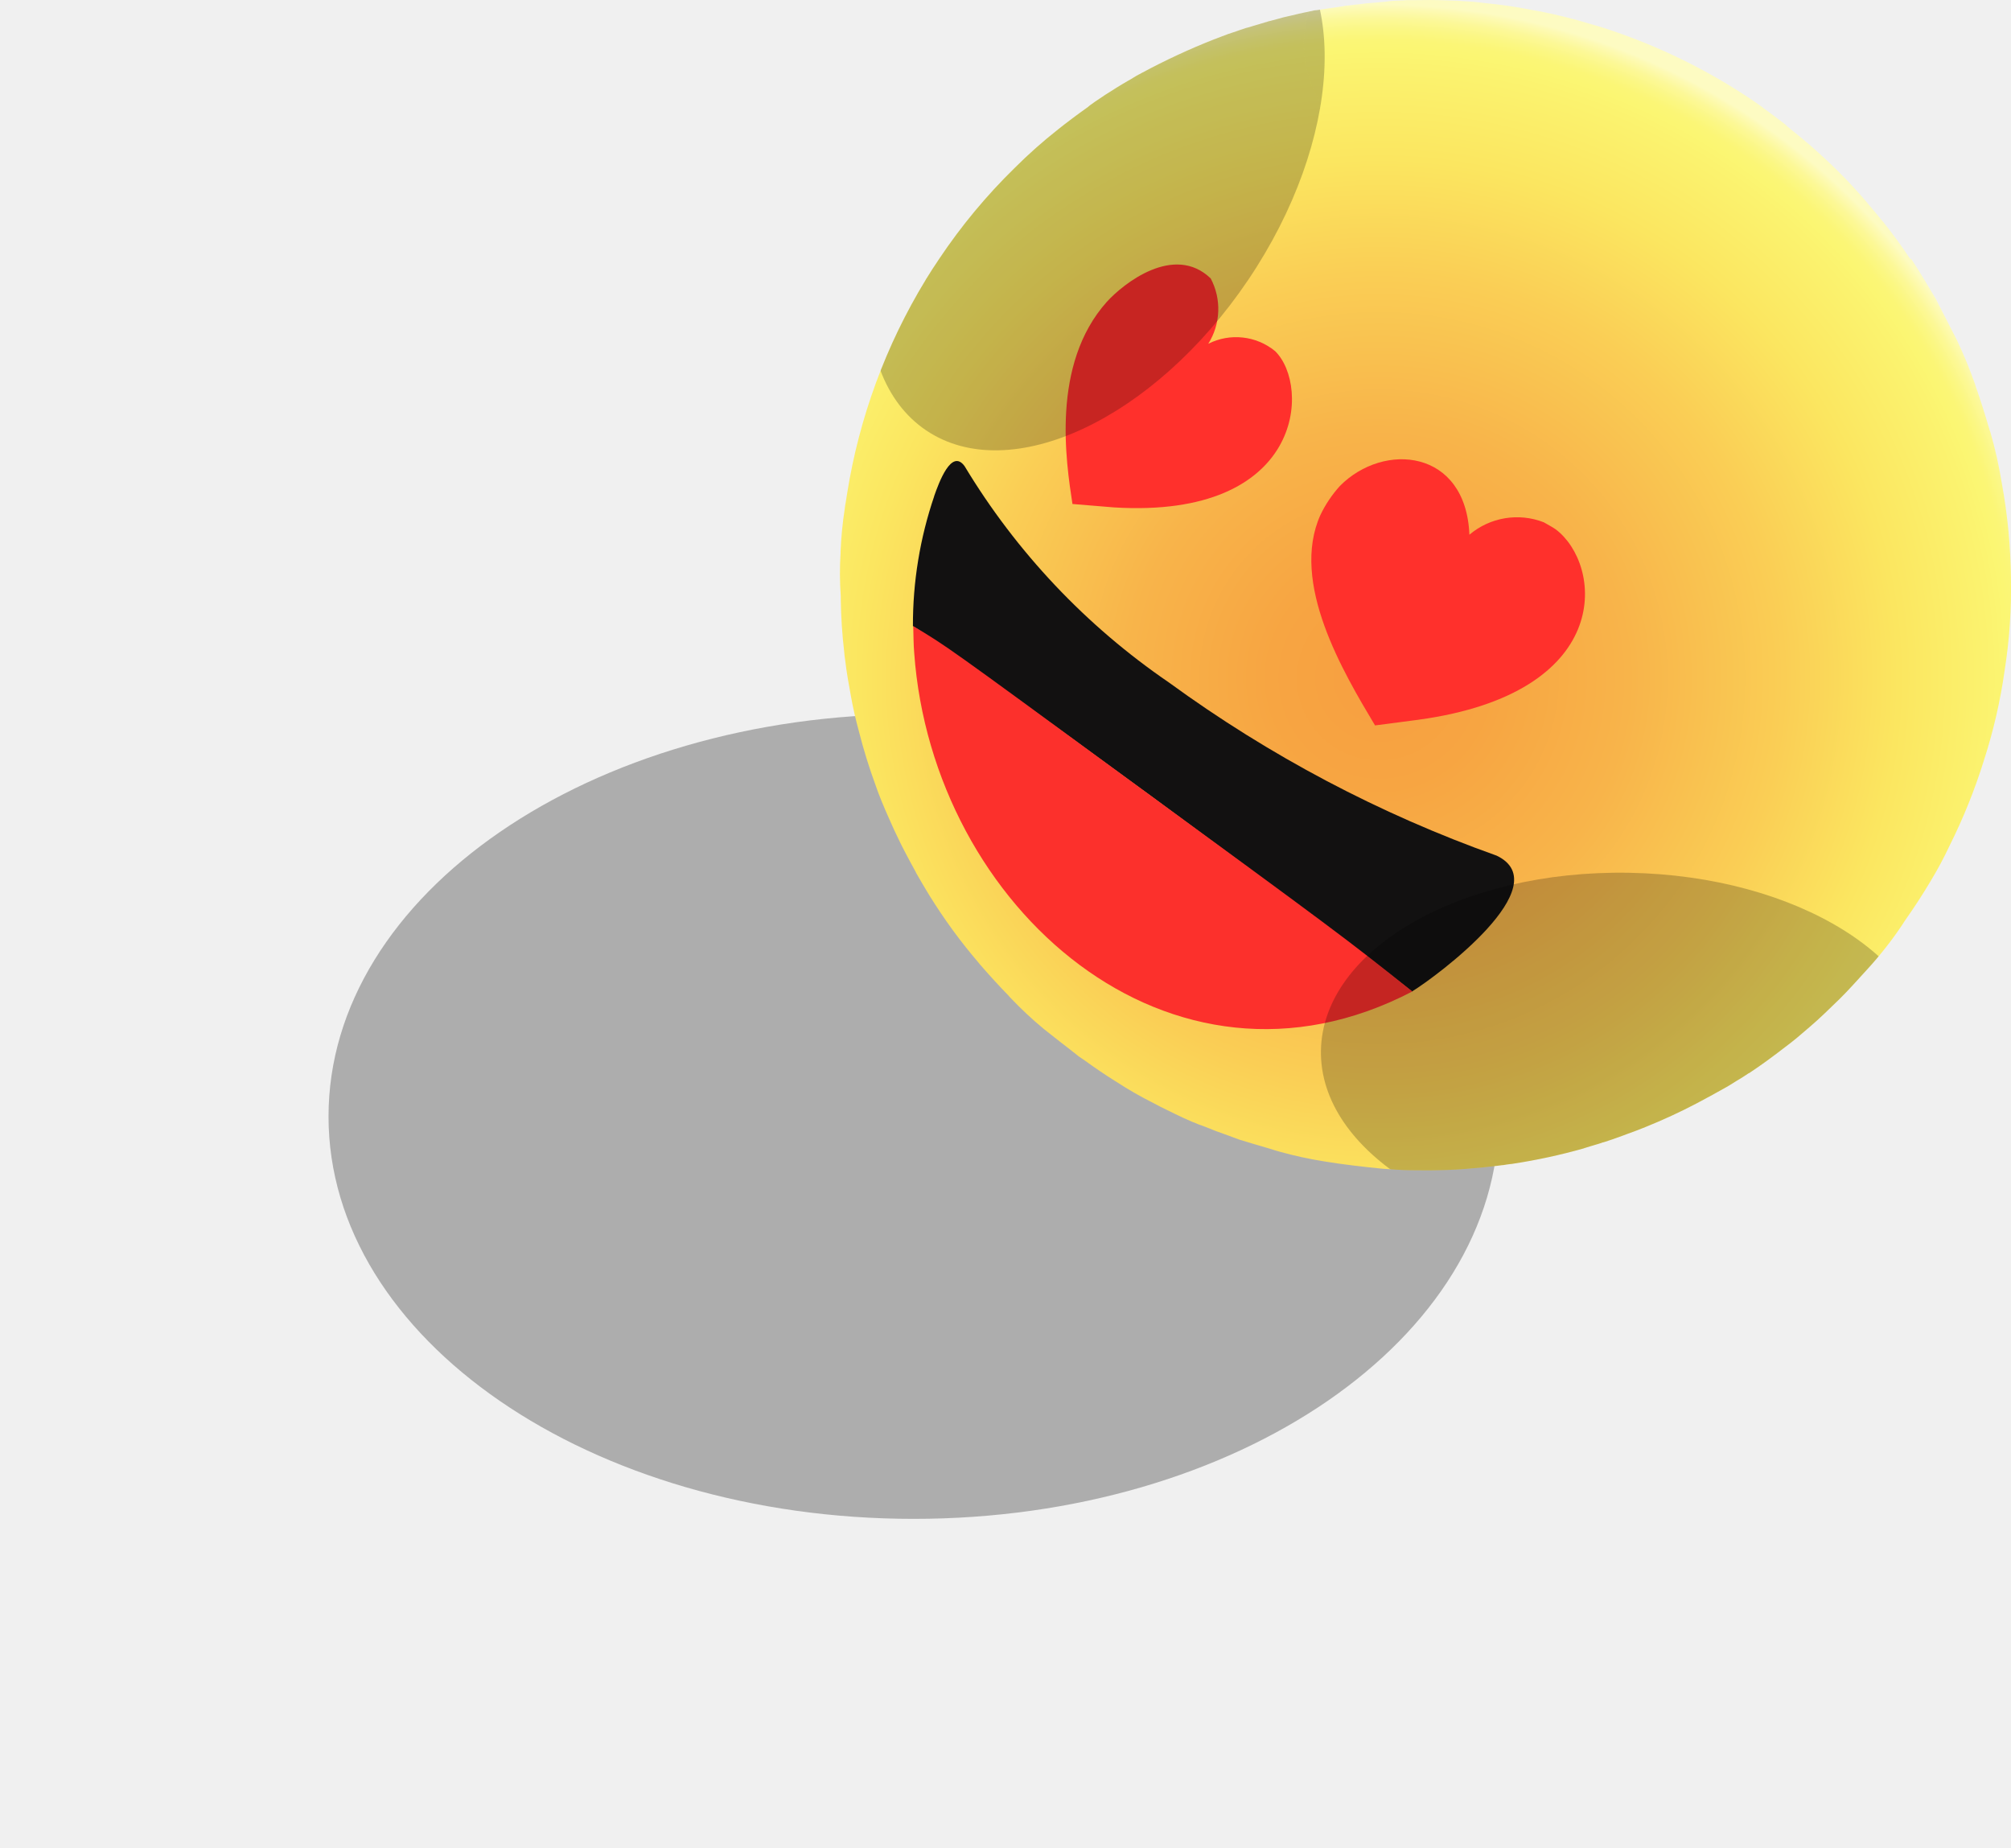
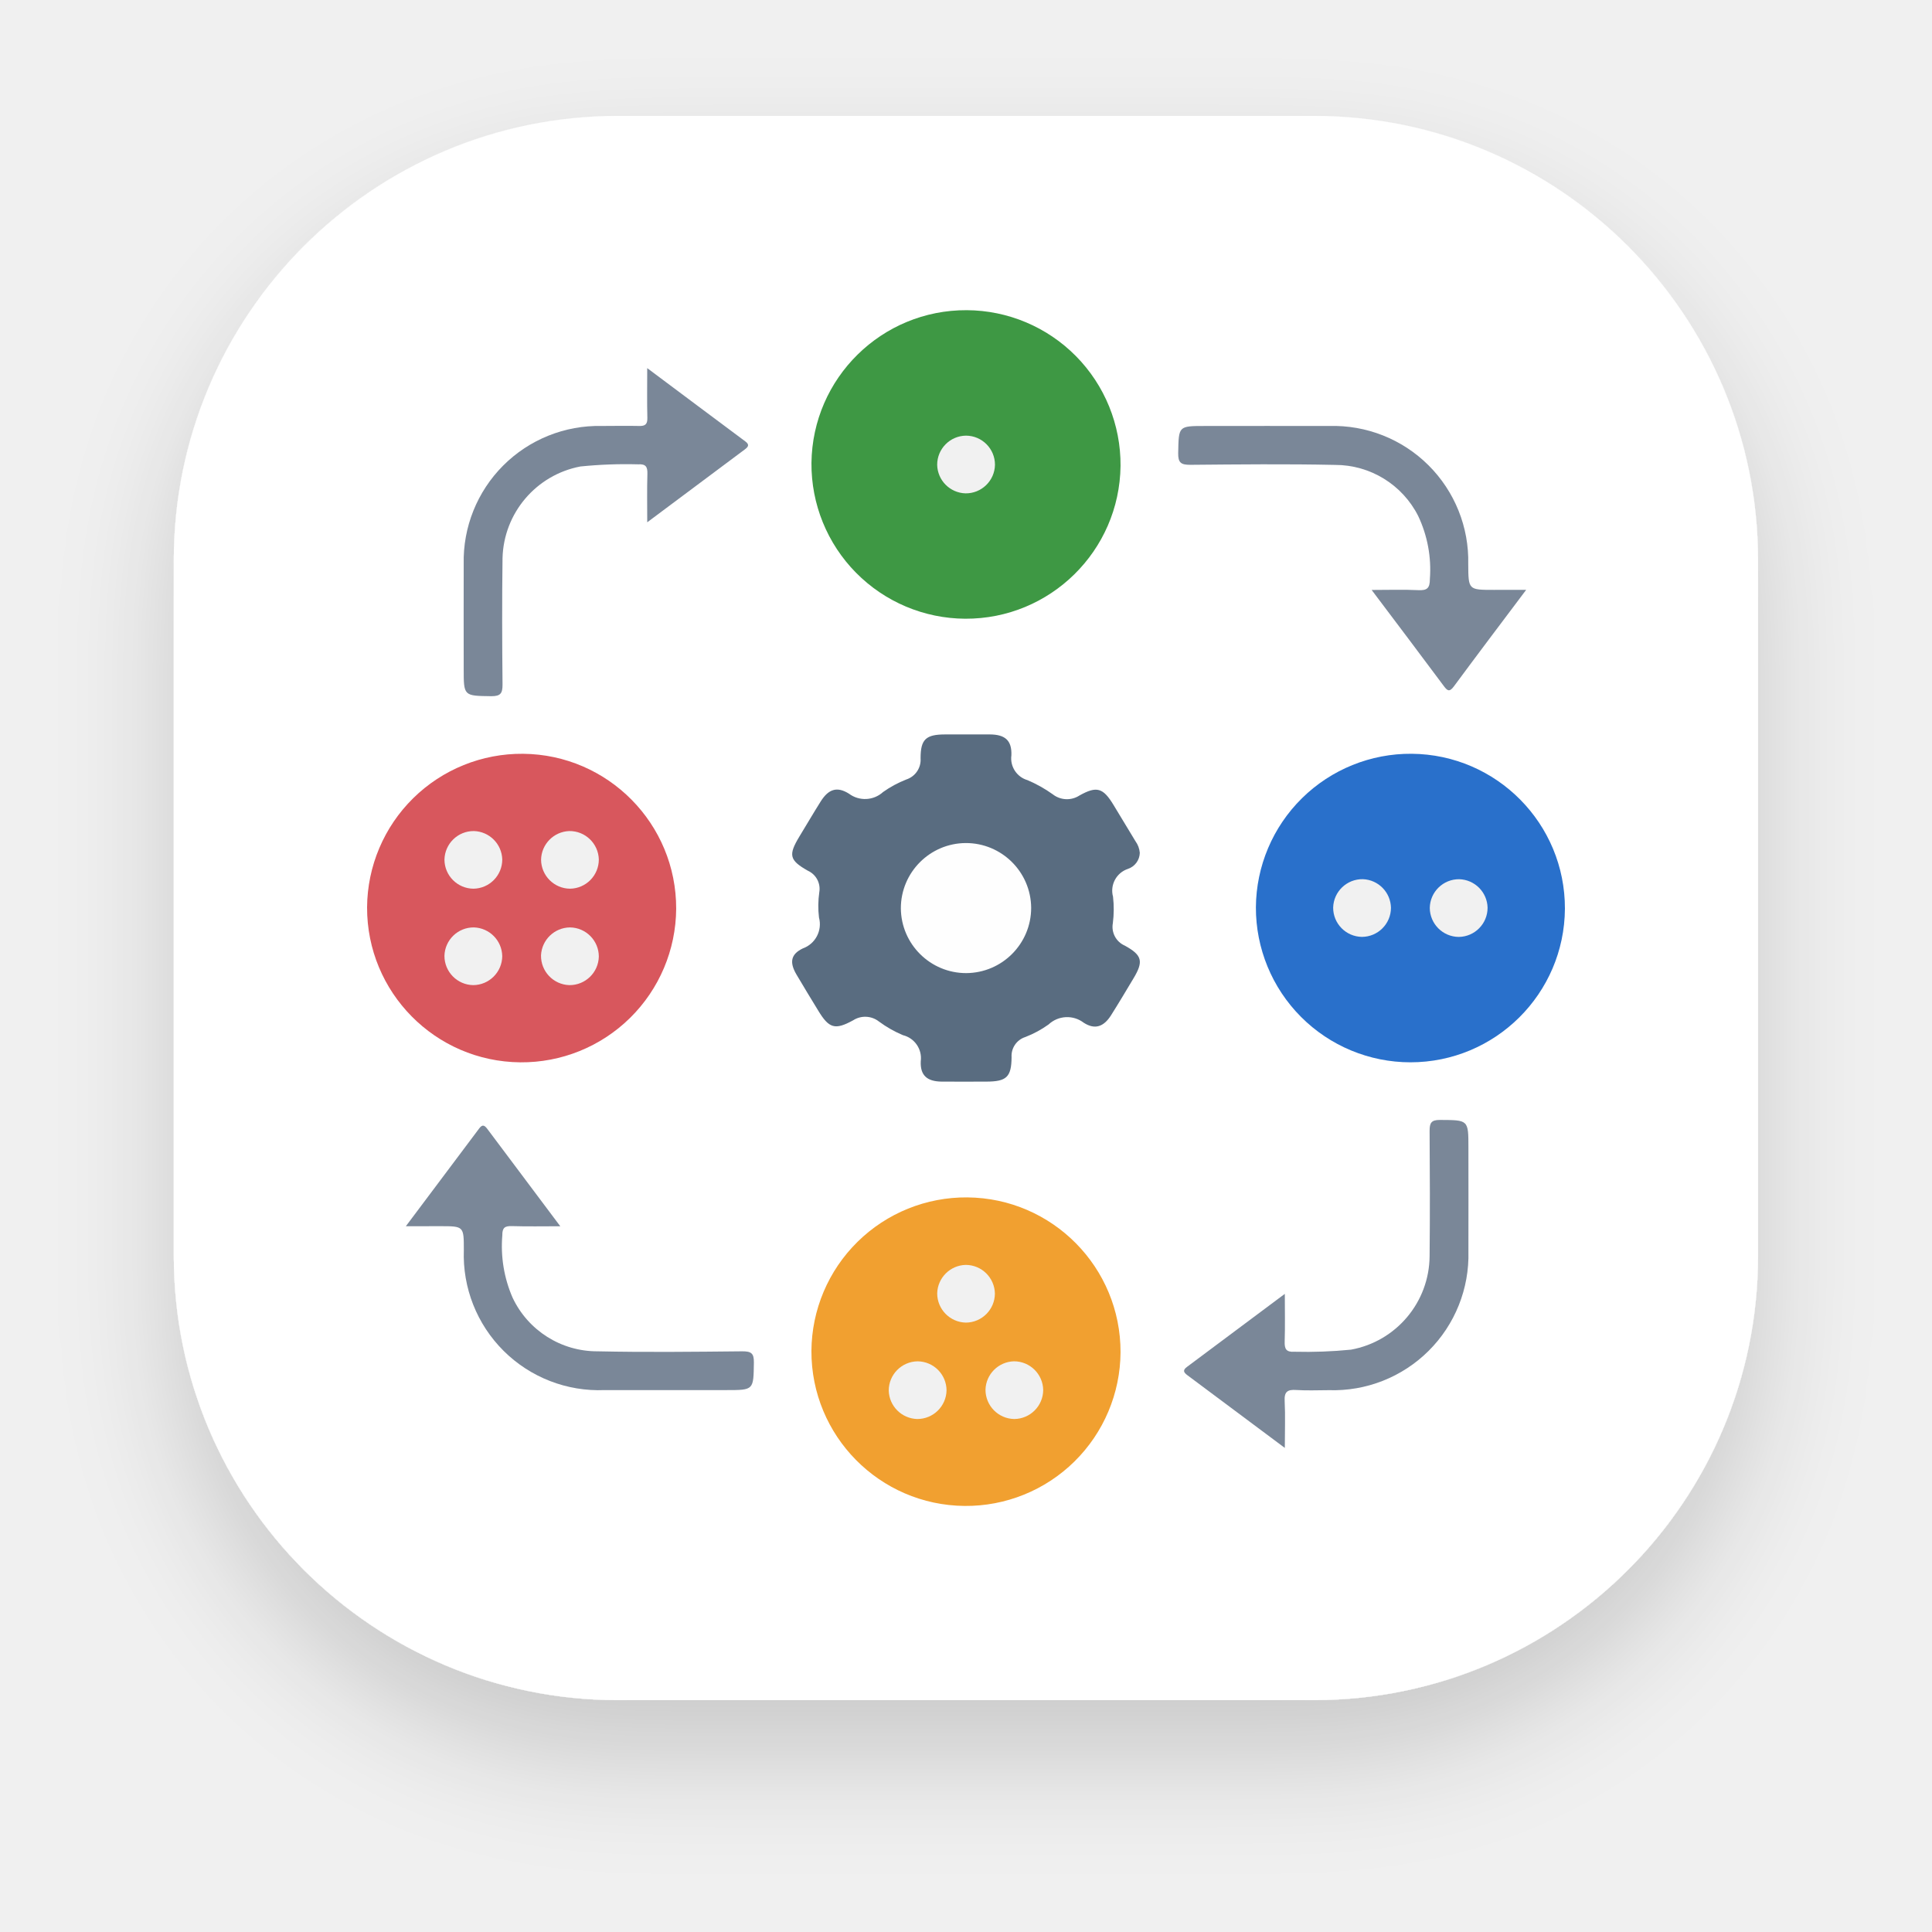
- <svg xmlns="http://www.w3.org/2000/svg" xmlns:xlink="http://www.w3.org/1999/xlink" width="82.478" height="75.758" viewBox="0 0 82.478 75.758">
+ <svg xmlns="http://www.w3.org/2000/svg" width="100" height="100" viewBox="0 0 100 100">
  <defs>
-     <radialGradient id="radial-gradient" cx="0.471" cy="0.58" r="0.575" gradientTransform="matrix(-0.999, -0.004, -0.004, 1, 0.933, 0.001)" gradientUnits="objectBoundingBox">
-       <stop offset="0" stop-color="#f79f40" />
-       <stop offset="0.163" stop-color="#f7a542" />
-       <stop offset="0.371" stop-color="#f8b44a" />
-       <stop offset="0.601" stop-color="#face55" />
-       <stop offset="0.771" stop-color="#fbe660" />
-       <stop offset="0.91" stop-color="#fbf36f" />
-       <stop offset="0.932" stop-color="#fbf672" />
-       <stop offset="0.947" stop-color="#fbf676" />
-       <stop offset="0.962" stop-color="#fbf783" />
-       <stop offset="0.978" stop-color="#fcf897" />
-       <stop offset="0.994" stop-color="#fdfab4" />
-       <stop offset="1" stop-color="#fdfbc2" />
-     </radialGradient>
-     <clipPath id="clip-path">
-       <path id="Trazado_116496" data-name="Trazado 116496" d="M52.65,29.84v-.06c0-.11-.03-.77-.15-1.75-.01-.09-.02-.17-.03-.26-.02-.12-.04-.25-.06-.38a23.894,23.894,0,0,0-3.15-8.77c0-.01-.01-.01-.01-.02-.17-.29-.35-.57-.54-.85h0a23.353,23.353,0,0,0-3.06-3.74,20.449,20.449,0,0,0-1.77-1.6c-.39-.32-.78-.62-1.19-.91a.265.265,0,0,1-.06-.05l-.05-.04-.21-.15c-.26-.18-.55-.37-.86-.57h0c-.01-.01-.02-.01-.03-.02-.15-.09-.3-.19-.47-.28-.07-.04-.15-.09-.22-.13s-.12-.07-.19-.11a1.092,1.092,0,0,0-.15-.08,25.413,25.413,0,0,0-2.93-1.4c-.26-.11-.47-.18-.58-.23l-.18-.07-.18-.07c-.01,0-.02-.01-.03-.01l-.04-.01-.3-.1-.04-.01c-.01,0-.03-.01-.04-.01l-.2-.07a2.759,2.759,0,0,0-.27-.08l-.23-.07c-.04-.01-.09-.03-.13-.04-.01,0-.03-.01-.04-.01s-.03-.01-.05-.01a.636.636,0,0,1-.07-.02l-.26-.07-.22-.06c-.07-.02-.14-.03-.21-.05h-.01l-.13-.03-.25-.06-.18-.04a2.049,2.049,0,0,0-.24-.05c-.01,0-.03-.01-.04-.01-.06-.01-.12-.03-.18-.04l-.11-.02-.13-.03h-.02l-.04-.01c-.02,0-.05-.01-.07-.01a1.766,1.766,0,0,1-.2-.04.6.6,0,0,0-.12-.02h0a2.068,2.068,0,0,1-.22-.04l-.19-.03c-.03-.01-.07-.01-.11-.02a.985.985,0,0,0-.17-.02,1,1,0,0,0-.16-.02l-.27-.03-.25-.03c-.03,0-.05-.01-.08-.01h-.02a1.641,1.641,0,0,0-.23-.02l-.34-.03c-.08-.01-.16-.01-.23-.02-.09-.01-.17-.01-.26-.02s-.18-.01-.27-.02A.97.97,0,0,1,29.76,7h-.37c-.48-.01-.96-.01-1.45,0-.11,0-.21,0-.31.01s-.22.01-.32.02c-.07,0-.13.01-.19.01-.16.01-.31.02-.46.04-.05,0-.11.01-.16.01-.22.02-.43.04-.64.07-.1.01-.2.02-.3.04h-.01c-.02,0-.04.01-.06.01q-.24.03-.45.06c-.11.02-.23.04-.34.05-.26.04-.47.08-.61.11-.7.14-1.38.3-2.06.5-.41.11-.77.22-1.21.38a24.021,24.021,0,0,0-5.31,2.61h0c-.17.11-.33.22-.49.33a.265.265,0,0,0-.06.05c-.28.2-.56.4-.84.61a.423.423,0,0,1-.07.05l-.02.02-.02.02c-.01.01-.02.02-.03.02s-.02.01-.03.02c-.08.06-.15.12-.23.18-.15.12-.3.24-.44.36-.08.07-.16.13-.24.2-.16.14-.32.27-.46.4l-.02.02-.02.02c-.03.03-.07.06-.1.09-.75.69-1.21,1.19-1.24,1.22-.23.25-.46.51-.69.77-.16.19-.33.38-.5.59-.01.01-.02.03-.04.04l-.03.03c-.34.42-.69.89-1.08,1.46l-.01.01-.01.01c-.01.01-.01.02-.02.02-.18.26-.36.55-.54.86-.16.26-.32.52-.46.75l-.46.88c-.15.29-.29.56-.42.82a16.758,16.758,0,0,0-.76,1.82h0v.01c-.22.6-.42,1.23-.6,1.84l-.01.02a.037.037,0,0,1-.01.03,17.968,17.968,0,0,0-.5,2.13,23.506,23.506,0,0,0-.17,7.66,22.794,22.794,0,0,0,.82,3.68,23.944,23.944,0,0,0,1.38,3.51,15.311,15.311,0,0,0,.75,1.42c.32.56.68,1.11,1.06,1.66.04.07.09.13.13.2a16,16,0,0,0,1.39,1.8c.34.37.78.88,1.14,1.24s.83.82,1.22,1.15h0c.42.37.6.53.99.83q.72.585,1.47,1.08h.01c.16.11.32.22.49.32.19.12.38.24.55.34.09.05.22.13.36.21a.573.573,0,0,1,.07.04c.15.09.33.18.52.29.04.02.09.05.13.07a22.789,22.789,0,0,0,2.12,1c.18.07.42.17.7.28l.24.09.42.15.3.1.11.03c.01,0,.01,0,.02.01l.16.05a2.759,2.759,0,0,0,.27.08l.26.08c.01,0,.02,0,.02.01a22.1,22.1,0,0,0,2.96.66l.09.01c.08.01.17.03.27.04h.03l.23.03.53.06c.24.03.56.05.79.07s.49.03.74.04h.02c.13.01.25.01.37.01.33.01.77,0,1.1.01s.79-.03,1.13-.05c.72-.06,1.68-.17,2.39-.28a18.747,18.747,0,0,0,1.84-.38c.14-.04.28-.08.43-.12.43-.12.87-.25,1.24-.36l.43-.16c.35-.12.69-.25,1.03-.38l.17-.06c.4-.15.89-.38,1.32-.59.19-.09.37-.18.55-.28a15.71,15.71,0,0,0,1.56-.88c.02-.01.03-.02.05-.03.41-.26.82-.52,1.22-.81.09-.06.18-.12.26-.17l.44-.34c.12-.09.23-.18.35-.27l.66-.52a14.289,14.289,0,0,0,1.37-1.26l.03-.03.07-.07c.35-.35.74-.77,1.2-1.29a.138.138,0,0,0,.03-.04h0a20.958,20.958,0,0,0,2.02-2.71c.01-.01.01-.02.02-.03.19-.3.38-.61.57-.95v-.01h0c.08-.14.16-.29.24-.44.11-.2.22-.41.31-.59l.09-.18c.16-.32.31-.65.47-.99.21-.47.41-.94.56-1.36h0c.26-.7.5-1.44.71-2.23.13-.48.25-.96.33-1.41.1-.48.18-.98.25-1.5.02-.12.03-.23.05-.34.08-.69.14-1.41.16-2.14v-.13C52.68,31.04,52.68,30.45,52.65,29.84Z" transform="translate(-4.654 -6.992)" />
-     </clipPath>
-     <linearGradient id="linear-gradient" x1="-0.166" y1="-323.933" x2="-1.166" y2="-323.933" gradientUnits="objectBoundingBox">
-       <stop offset="0" stop-color="#19b79c" />
-       <stop offset="0.405" stop-color="#1dbb9e" />
-       <stop offset="0.825" stop-color="#2ac8a3" />
-       <stop offset="0.997" stop-color="#31cfa6" />
-     </linearGradient>
-     <linearGradient id="linear-gradient-2" x1="-2.106" y1="-363.238" x2="-3.08" y2="-363.238" xlink:href="#linear-gradient" />
-     <clipPath id="clip-path-2">
-       <path id="Trazado_116504" data-name="Trazado 116504" d="M4.652,29.65v-.06a15.757,15.757,0,0,1,.17-1.74,2.335,2.335,0,0,1,.04-.26c.02-.12.04-.25.06-.38a24.088,24.088,0,0,1,3.22-8.75c0-.01.01-.01.01-.02.18-.29.36-.57.55-.85h0a23.39,23.39,0,0,1,3.09-3.72,20.134,20.134,0,0,1,1.78-1.58q.585-.465,1.2-.9a.265.265,0,0,0,.06-.05l.05-.04.21-.15c.26-.18.55-.37.86-.56h0c.01-.01.02-.01.03-.02.15-.09.31-.19.47-.28a2.53,2.53,0,0,0,.22-.13c.06-.04.12-.07.19-.11.05-.03.1-.05.15-.08a27.308,27.308,0,0,1,2.95-1.37c.26-.1.47-.18.58-.22l.18-.06.18-.06c.01,0,.02-.01.03-.01l.05-.02.3-.1.04-.01c.01,0,.03-.01.04-.01l.2-.06c.08-.02.19-.06.27-.08l.23-.07a.647.647,0,0,0,.13-.04c.01,0,.03-.01.04-.01s.03-.01.05-.01a.637.637,0,0,0,.07-.02l.26-.07.22-.06c.07-.02.14-.03.21-.05h.01l.13-.03c.08-.02.18-.04.25-.06l.18-.04c.08-.02.16-.03.24-.05.01,0,.03-.01.04-.01a1.163,1.163,0,0,0,.18-.04l.11-.01.13-.02h.02l.04-.01c.02,0,.05-.01.07-.01l.2-.03c.04-.01.09-.01.13-.02h0l.22-.03.19-.03a.516.516,0,0,0,.11-.02.985.985,0,0,1,.17-.02c.06-.01.11-.01.16-.02l.27-.03.25-.03c.03,0,.05-.01.08-.01h.02c.07-.01.15-.01.23-.02l.34-.03c.08-.01.16-.01.23-.02a1.569,1.569,0,0,1,.24-.03,2.437,2.437,0,0,1,.27-.01.86.86,0,0,1,.16-.01l.15-.01h.24c.49-.01.97-.01,1.45.01.11,0,.21.01.31.01s.22.01.32.02c.07,0,.13.01.19.01.16.01.31.02.46.04.05.01.11.01.16.02.22.02.43.05.64.07.1.01.2.03.3.04h.01c.02,0,.04.01.06.01.16.02.31.05.45.07l.34.06c.26.05.47.09.6.11.69.14,1.38.31,2.06.52.41.11.76.23,1.21.39a24.178,24.178,0,0,1,5.28,2.65h0c.16.11.33.22.49.34a.265.265,0,0,1,.06.05c.28.2.56.41.83.62a.424.424,0,0,0,.07.05l.02.02.02.02.03.03c.01.01.02.01.02.02.08.06.15.12.22.18.15.12.3.24.44.36.08.07.16.14.24.2.16.14.31.28.46.41l.02.02.02.02c.03.03.07.06.1.09.75.69,1.2,1.2,1.23,1.23.23.25.46.51.68.78.16.19.32.38.49.59.01.01.02.03.04.04l.02.03c.33.42.69.89,1.07,1.47l.04.01.01.01c.01.01.01.02.02.02.17.26.36.56.54.86.16.26.31.53.45.75l.45.88c.15.29.29.56.42.82a18.431,18.431,0,0,1,.75,1.83h0v.01c.21.6.41,1.23.59,1.85l.01.02a.037.037,0,0,0,.01.03,17.59,17.59,0,0,1,.48,2.14,22.71,22.71,0,0,1,.37,3.87,21.465,21.465,0,0,1-.26,3.8,21.96,21.96,0,0,1-.85,3.68,23.286,23.286,0,0,1-1.41,3.5,15.244,15.244,0,0,1-.76,1.42c-.33.56-.69,1.11-1.07,1.65-.04.07-.09.13-.13.2a15.2,15.2,0,0,1-1.41,1.79c-.34.37-.79.88-1.15,1.23s-.84.82-1.22,1.14h0c-.43.37-.6.52-1,.82-.49.38-.98.74-1.48,1.07H41.9c-.16.11-.32.21-.49.31-.19.12-.38.24-.55.33-.09.05-.22.12-.36.2a.574.574,0,0,0-.07.04c-.15.08-.33.18-.52.28-.04.02-.09.05-.13.07a23.108,23.108,0,0,1-2.12.98c-.18.07-.42.17-.71.27l-.24.09-.42.15-.3.1-.11.03c-.01,0-.01,0-.02.01l-.16.05c-.08.02-.19.06-.27.08l-.26.08c-.01,0-.02,0-.02.01a23.962,23.962,0,0,1-2.96.64l-.09.01c-.08.01-.17.02-.27.04H31.8l-.23.03-.53.06c-.24.02-.56.05-.79.07s-.49.03-.74.04h-.02c-.13,0-.25.01-.37.01-.33.01-.77,0-1.1,0s-.79-.04-1.13-.06c-.72-.07-1.68-.18-2.39-.3a16.281,16.281,0,0,1-1.84-.4c-.14-.04-.28-.08-.43-.13-.43-.12-.87-.26-1.24-.37l-.43-.16c-.35-.12-.69-.25-1.03-.39l-.17-.06c-.4-.15-.88-.38-1.32-.6-.19-.09-.37-.18-.55-.28a15.612,15.612,0,0,1-1.55-.89.219.219,0,0,0-.05-.03c-.41-.26-.81-.53-1.21-.82-.09-.06-.17-.12-.25-.17L14,49.97c-.12-.09-.23-.18-.35-.27l-.66-.52a15.233,15.233,0,0,1-1.36-1.27l-.03-.03-.06-.07c-.34-.35-.74-.78-1.19-1.3a.138.138,0,0,1-.03-.04h0a21.889,21.889,0,0,1-2-2.73c-.01-.01-.01-.02-.02-.03-.18-.3-.37-.61-.56-.95v-.01h0c-.08-.14-.16-.29-.24-.44-.11-.21-.22-.41-.31-.59l-.09-.18c-.16-.32-.31-.65-.46-.99-.21-.47-.41-.95-.55-1.36h0a22.441,22.441,0,0,1-.69-2.23c-.13-.48-.24-.96-.32-1.41-.09-.49-.18-.98-.24-1.5-.02-.12-.03-.23-.04-.34a21.166,21.166,0,0,1-.14-2.14v-.13A13.347,13.347,0,0,1,4.652,29.65Z" transform="translate(-4.627 -6.983)" fill="url(#radial-gradient)" />
-     </clipPath>
+     <filter id="Rectángulo_41489" x="0" y="0" width="100" height="100" filterUnits="userSpaceOnUse">
+       <feOffset dy="3" input="SourceAlpha" />
+       <feGaussianBlur stdDeviation="3" result="blur" />
+       <feFlood flood-opacity="0.161" />
+       <feComposite operator="in" in2="blur" />
+       <feComposite in="SourceGraphic" />
+     </filter>
  </defs>
-   <g id="Grupo_157926" data-name="Grupo 157926" transform="translate(13.474)">
-     <ellipse id="Elipse_4737" data-name="Elipse 4737" cx="24" cy="16.5" rx="24" ry="16.5" transform="translate(0 29.284)" fill="#0b0b0b" opacity="0.292" style="mix-blend-mode: multiply;isolation: isolate" />
-     <path id="Trazado_116493" data-name="Trazado 116493" d="M4.652,29.65v-.06a15.757,15.757,0,0,1,.17-1.74,2.335,2.335,0,0,1,.04-.26c.02-.12.04-.25.06-.38a24.088,24.088,0,0,1,3.22-8.75c0-.01.01-.01.01-.02.18-.29.36-.57.55-.85h0a23.39,23.39,0,0,1,3.09-3.72,20.134,20.134,0,0,1,1.78-1.58q.585-.465,1.2-.9a.265.265,0,0,0,.06-.05l.05-.04.21-.15c.26-.18.55-.37.86-.56h0c.01-.01.02-.01.03-.02.15-.09.31-.19.47-.28a2.53,2.53,0,0,0,.22-.13c.06-.04.12-.07.19-.11.05-.03.1-.05.15-.08a27.308,27.308,0,0,1,2.95-1.37c.26-.1.47-.18.58-.22l.18-.06.18-.06c.01,0,.02-.01.03-.01l.05-.02.3-.1.04-.01c.01,0,.03-.01.04-.01l.2-.06c.08-.02.19-.06.27-.08l.23-.07a.647.647,0,0,0,.13-.04c.01,0,.03-.01.04-.01s.03-.01.05-.01a.637.637,0,0,0,.07-.02l.26-.07.22-.06c.07-.02.14-.03.21-.05h.01l.13-.03c.08-.02.18-.04.25-.06l.18-.04c.08-.02.16-.03.24-.05.01,0,.03-.01.04-.01a1.163,1.163,0,0,0,.18-.04l.11-.01.13-.02h.02l.04-.01c.02,0,.05-.01.07-.01l.2-.03c.04-.01.09-.01.13-.02h0l.22-.03.19-.03a.516.516,0,0,0,.11-.02.985.985,0,0,1,.17-.02c.06-.01.11-.01.16-.02l.27-.03.25-.03c.03,0,.05-.01.08-.01h.02c.07-.01.15-.01.23-.02l.34-.03c.08-.01.16-.01.23-.02a1.569,1.569,0,0,1,.24-.03,2.437,2.437,0,0,1,.27-.01.86.86,0,0,1,.16-.01l.15-.01h.24c.49-.01.97-.01,1.45.01.11,0,.21.01.31.01s.22.01.32.02c.07,0,.13.01.19.01.16.01.31.02.46.04.05.01.11.01.16.02.22.02.43.05.64.07.1.01.2.03.3.04h.01c.02,0,.04.01.06.01.16.02.31.05.45.07l.34.06c.26.05.47.09.6.11.69.14,1.38.31,2.06.52.41.11.76.23,1.21.39a24.178,24.178,0,0,1,5.28,2.65h0c.16.11.33.22.49.34a.265.265,0,0,1,.06.05c.28.2.56.41.83.62a.424.424,0,0,0,.07.05l.02.02.02.02.03.03c.01.01.02.01.02.02.08.06.15.12.22.18.15.12.3.24.44.36.08.07.16.14.24.2.16.14.31.28.46.41l.02.02.02.02c.03.03.07.06.1.09.75.69,1.2,1.2,1.23,1.23.23.25.46.51.68.78.16.19.32.38.49.59.01.01.02.03.04.04l.02.03c.33.42.69.89,1.07,1.47l.04.01.01.01c.01.01.01.02.02.02.17.26.36.56.54.86.16.26.31.53.45.75l.45.88c.15.29.29.56.42.82a18.431,18.431,0,0,1,.75,1.83h0v.01c.21.6.41,1.23.59,1.85l.01.02a.037.037,0,0,0,.01.03,17.59,17.59,0,0,1,.48,2.14,22.71,22.71,0,0,1,.37,3.87,21.465,21.465,0,0,1-.26,3.8,21.96,21.96,0,0,1-.85,3.68,23.286,23.286,0,0,1-1.41,3.5,15.244,15.244,0,0,1-.76,1.42c-.33.56-.69,1.11-1.07,1.65-.04.07-.09.13-.13.2a15.2,15.2,0,0,1-1.41,1.79c-.34.37-.79.88-1.15,1.23s-.84.82-1.22,1.14h0c-.43.37-.6.52-1,.82-.49.38-.98.74-1.48,1.07H41.9c-.16.11-.32.21-.49.31-.19.12-.38.24-.55.33-.09.05-.22.12-.36.2a.574.574,0,0,0-.07.04c-.15.08-.33.18-.52.28-.04.02-.09.05-.13.07a23.108,23.108,0,0,1-2.12.98c-.18.07-.42.17-.71.27l-.24.09-.42.15-.3.1-.11.03c-.01,0-.01,0-.02.01l-.16.05c-.08.02-.19.06-.27.08l-.26.08c-.01,0-.02,0-.02.01a23.962,23.962,0,0,1-2.96.64l-.09.01c-.08.01-.17.02-.27.04H31.8l-.23.03-.53.06c-.24.02-.56.05-.79.07s-.49.03-.74.04h-.02c-.13,0-.25.01-.37.01-.33.01-.77,0-1.1,0s-.79-.04-1.13-.06c-.72-.07-1.68-.18-2.39-.3a16.281,16.281,0,0,1-1.84-.4c-.14-.04-.28-.08-.43-.13-.43-.12-.87-.26-1.24-.37l-.43-.16c-.35-.12-.69-.25-1.03-.39l-.17-.06c-.4-.15-.88-.38-1.32-.6-.19-.09-.37-.18-.55-.28a15.612,15.612,0,0,1-1.55-.89.219.219,0,0,0-.05-.03c-.41-.26-.81-.53-1.21-.82-.09-.06-.17-.12-.25-.17L14,49.97c-.12-.09-.23-.18-.35-.27l-.66-.52a15.233,15.233,0,0,1-1.36-1.27l-.03-.03-.06-.07c-.34-.35-.74-.78-1.19-1.3a.138.138,0,0,1-.03-.04h0a21.889,21.889,0,0,1-2-2.73c-.01-.01-.01-.02-.02-.03-.18-.3-.37-.61-.56-.95v-.01h0c-.08-.14-.16-.29-.24-.44-.11-.21-.22-.41-.31-.59l-.09-.18c-.16-.32-.31-.65-.46-.99-.21-.47-.41-.95-.55-1.36h0a22.441,22.441,0,0,1-.69-2.23c-.13-.48-.24-.96-.32-1.41-.09-.49-.18-.98-.24-1.5-.02-.12-.03-.23-.04-.34a21.166,21.166,0,0,1-.14-2.14v-.13A13.347,13.347,0,0,1,4.652,29.65Z" transform="translate(16.349 -6.983)" fill="url(#radial-gradient)" />
-     <g id="Grupo_86225" data-name="Grupo 86225" transform="translate(20.955 0.009)" clip-path="url(#clip-path)">
-       <path id="Trazado_116494" data-name="Trazado 116494" d="M50.67,21.64a4.37,4.37,0,0,1,.18-.46C50.8,21.33,50.74,21.48,50.67,21.64Z" transform="translate(-48.844 -6.992)" fill="url(#linear-gradient)" />
-       <path id="Trazado_116495" data-name="Trazado 116495" d="M4.7,34.92c.03-.14.05-.28.08-.41C4.75,34.65,4.73,34.79,4.7,34.92Z" transform="translate(43.196 -6.992)" fill="url(#linear-gradient-2)" />
+   <g id="Grupo_120674" data-name="Grupo 120674" transform="translate(-905.334 -218.001)">
+     <g transform="matrix(1, 0, 0, 1, 905.33, 218)" filter="url(#Rectángulo_41489)">
+       <rect id="Rectángulo_41489-2" data-name="Rectángulo 41489" width="82" height="82" rx="23" transform="translate(9 6)" fill="#fff" />
    </g>
-     <path id="Trazado_116497" data-name="Trazado 116497" d="M25.873,27.33A16.375,16.375,0,0,0,25,32.66c2.26,1.39,16.97,12.2,20.47,14.98,1.03-.63,6.02-4.35,3.47-5.57a52.925,52.925,0,0,1-13.44-7.1,28.664,28.664,0,0,1-8.38-8.87c-.54-.75-1.06.69-1.25,1.23" transform="translate(-1.032 -6.983)" fill="#121111" />
-     <path id="Trazado_116499" data-name="Trazado 116499" d="M29.22,33.76c.75,10.43,10.52,19.05,20.43,13.88-2.65-2.12-3.33-2.62-11.66-8.71-7.45-5.46-7.45-5.46-8.81-6.27.01.33.01.77.04,1.1" transform="translate(-5.199 -6.983)" fill="#fc302c" />
-     <g id="Grupo_86231" data-name="Grupo 86231" transform="translate(40.307 18.833)">
-       <path id="Trazado_116501" data-name="Trazado 116501" d="M22.473,28.1c-1.25,2.78.93,6.44,2.24,8.63.65-.09,1.52-.19,2.17-.29,7.67-1.22,7.14-6.32,5.24-7.75-.14-.1-.34-.2-.49-.29a3.024,3.024,0,0,0-3.05.51c-.14-3.51-3.51-3.82-5.31-2a4.969,4.969,0,0,0-.8,1.19" transform="translate(-22.099 -25.816)" fill="#ff302c" />
-     </g>
-     <g id="Grupo_86232" data-name="Grupo 86232" transform="translate(30.232 10.846)">
-       <path id="Trazado_116503" data-name="Trazado 116503" d="M35.806,19.36c-2.3,2.57-1.67,6.58-1.41,8.29.51.04,1.19.1,1.7.14,7.78.48,8.08-4.98,6.61-6.41a2.529,2.529,0,0,0-2.74-.3,2.679,2.679,0,0,0,.1-2.68c-1.5-1.44-3.58.21-4.26.96" transform="translate(-34.117 -17.829)" fill="#ff302c" />
-     </g>
-     <g id="Enmascarar_grupo_59" data-name="Enmascarar grupo 59" transform="translate(20.976 0)" clip-path="url(#clip-path-2)">
-       <g id="Grupo_86233" data-name="Grupo 86233" transform="translate(-2.683 -7.272)" opacity="0.561" style="mix-blend-mode: multiply;isolation: isolate">
-         <g id="Grupo_86230" data-name="Grupo 86230" transform="translate(0)">
-           <ellipse id="Elipse_4734" data-name="Elipse 4734" cx="12.5" cy="7.5" rx="12.5" ry="7.5" transform="translate(21.707 1.557)" fill="#fff" opacity="0.743" />
-           <ellipse id="Elipse_4735" data-name="Elipse 4735" cx="12.5" cy="7.5" rx="12.5" ry="7.5" transform="translate(26.415 8.388) rotate(124)" opacity="0.387" />
-           <ellipse id="Elipse_4736" data-name="Elipse 4736" cx="12.5" cy="7.5" rx="12.5" ry="7.5" transform="matrix(-1, -0.017, 0.017, -1, 47.282, 58.274)" opacity="0.387" />
-         </g>
-       </g>
+     <g id="Grupo_118688" data-name="Grupo 118688" transform="translate(1314.245 615.256)">
+       <path id="Trazado_167054" data-name="Trazado 167054" d="M-243.929-381.2a8,8,0,0,1,7.957,8.058,8.005,8.005,0,0,1-8.042,7.912,8,8,0,0,1-7.956-8.061A8,8,0,0,1-243.929-381.2Z" transform="translate(-114.94 0)" fill="#3e9844" />
+       <path id="Trazado_167055" data-name="Trazado 167055" d="M-239.961-243.386a.9.9,0,0,1-.613.83,1.188,1.188,0,0,0-.773,1.441,5.688,5.688,0,0,1-.009,1.368,1.059,1.059,0,0,0,.619,1.164c.9.493.976.815.455,1.685-.384.641-.766,1.284-1.165,1.916-.38.6-.836.763-1.416.39a1.409,1.409,0,0,0-1.822.091,5.383,5.383,0,0,1-1.2.648,1.026,1.026,0,0,0-.713,1.044c-.008,1.032-.264,1.263-1.31,1.264-.77,0-1.54.007-2.311,0-.75-.008-1.112-.318-1.08-1.05a1.226,1.226,0,0,0-.922-1.354,5.972,5.972,0,0,1-1.243-.707,1.152,1.152,0,0,0-1.335-.062c-.942.518-1.251.418-1.811-.509-.376-.622-.76-1.239-1.126-1.867s-.289-1.045.33-1.344a1.332,1.332,0,0,0,.84-1.6,4.989,4.989,0,0,1,.015-1.305,1.031,1.031,0,0,0-.592-1.118c-.963-.545-1.016-.812-.433-1.777.366-.6.724-1.213,1.1-1.811.4-.635.84-.789,1.46-.4a1.387,1.387,0,0,0,1.769-.087,5.644,5.644,0,0,1,1.2-.647,1.074,1.074,0,0,0,.739-1.1c0-.984.275-1.231,1.279-1.232.77,0,1.54-.005,2.31,0,.789.006,1.14.311,1.111,1.081a1.175,1.175,0,0,0,.836,1.286,6.847,6.847,0,0,1,1.3.728,1.19,1.19,0,0,0,1.39.064c.894-.5,1.223-.4,1.766.5.379.62.753,1.244,1.129,1.866A1.19,1.19,0,0,1-239.961-243.386Z" transform="translate(-109.954 -109.726)" fill="#596c80" />
+       <path id="Trazado_167056" data-name="Trazado 167056" d="M-98.031-235.493a8,8,0,0,1-8,7.95,8,8,0,0,1-7.995-8.022,8,8,0,0,1,8.066-7.948A8,8,0,0,1-98.031-235.493Z" transform="translate(-229.88 -114.727)" fill="#2970cb" />
+       <path id="Trazado_167057" data-name="Trazado 167057" d="M-235.973-97.8a8,8,0,0,1-8.072,7.945,8,8,0,0,1-7.928-8.027,8,8,0,0,1,8.071-7.943A8,8,0,0,1-235.973-97.8Z" transform="translate(-114.939 -229.453)" fill="#f1a030" />
+       <path id="Trazado_167058" data-name="Trazado 167058" d="M-373.912-235.487a8,8,0,0,1-8.071,7.945,8,8,0,0,1-7.928-8.027,8,8,0,0,1,8.071-7.943A8,8,0,0,1-373.912-235.487Z" transform="translate(0 -114.727)" fill="#d8575d" />
+       <path id="Trazado_167059" data-name="Trazado 167059" d="M-350.44-363.23c1.758,1.314,3.416,2.557,5.079,3.794.238.177.141.289-.038.422-1.646,1.227-3.291,2.457-5.04,3.764,0-.905-.016-1.7.008-2.5.011-.368-.077-.526-.48-.5a23.368,23.368,0,0,0-2.988.111,4.959,4.959,0,0,0-4.03,4.745c-.029,2.181-.021,4.363,0,6.545,0,.452-.1.6-.578.6-1.432-.02-1.432,0-1.432-1.417,0-1.808-.006-3.615,0-5.423a6.993,6.993,0,0,1,7.139-7.147c.645,0,1.291-.015,1.936,0,.323.01.439-.09.431-.422C-350.454-361.463-350.44-362.273-350.44-363.23Z" transform="translate(-24.971 -14.971)" fill="#7a8798" />
+       <path id="Trazado_167060" data-name="Trazado 167060" d="M-120.1-336.809c-1.306,1.739-2.534,3.361-3.744,5-.243.329-.352.2-.535-.044-1.2-1.615-2.418-3.222-3.719-4.951.871,0,1.644-.027,2.414.01.457.022.6-.1.6-.577a6.475,6.475,0,0,0-.606-3.264,4.813,4.813,0,0,0-4.3-2.641c-2.5-.054-5-.027-7.492-.005-.477,0-.639-.1-.629-.61.029-1.4,0-1.4,1.39-1.4,2.144,0,4.288-.006,6.431,0a6.992,6.992,0,0,1,7.192,7.156c.008,1.327.008,1.327,1.323,1.327Z" transform="translate(-209.817 -29.915)" fill="#7a8798" />
+       <path id="Trazado_167061" data-name="Trazado 167061" d="M-377.882-122.875c1.314-1.752,2.557-3.407,3.8-5.066.175-.235.288-.144.424.037,1.229,1.643,2.461,3.284,3.77,5.03-.906,0-1.7.017-2.5-.008-.368-.011-.506.079-.5.479a6.68,6.68,0,0,0,.529,3.22,4.84,4.84,0,0,0,4.4,2.782c2.5.054,4.995.025,7.492,0,.452,0,.607.092.6.576-.021,1.43,0,1.431-1.418,1.431q-3.153,0-6.306,0a7,7,0,0,1-7.289-7.249c0-1.235,0-1.235-1.227-1.235Z" transform="translate(-10.023 -210.91)" fill="#7a8798" />
+       <path id="Trazado_167062" data-name="Trazado 167062" d="M-131.1-112.873c-1.754-1.31-3.4-2.541-5.048-3.767-.193-.144-.243-.258-.02-.424,1.661-1.235,3.318-2.476,5.068-3.783,0,.9.018,1.68-.007,2.46-.013.386.072.565.507.536a23.523,23.523,0,0,0,2.925-.108,4.958,4.958,0,0,0,4.069-4.838c.022-2.16.016-4.321,0-6.481,0-.415.081-.574.539-.571,1.47.008,1.47-.012,1.47,1.441,0,1.787.006,3.573,0,5.36a7,7,0,0,1-7.226,7.186c-.562,0-1.126.029-1.685-.009-.453-.031-.627.088-.6.575C-131.069-114.532-131.1-113.764-131.1-112.873Z" transform="translate(-211.309 -209.438)" fill="#7a8798" />
+       <path id="Trazado_167063" data-name="Trazado 167063" d="M-211.473-342.267a1.507,1.507,0,0,1,1.5,1.508,1.508,1.508,0,0,1-1.526,1.479,1.51,1.51,0,0,1-1.466-1.478A1.508,1.508,0,0,1-211.473-342.267Z" transform="translate(-147.438 -32.439)" fill="#f1f1f1" />
+       <path id="Trazado_167064" data-name="Trazado 167064" d="M-217.47-212.451a3.38,3.38,0,0,1-3.359,3.38,3.381,3.381,0,0,1-3.386-3.353,3.378,3.378,0,0,1,3.359-3.379A3.378,3.378,0,0,1-217.47-212.451Z" transform="translate(-138.068 -137.816)" fill="#fefefe" />
+       <path id="Trazado_167065" data-name="Trazado 167065" d="M-88.535-201.6a1.511,1.511,0,0,1-1.489-1.517,1.512,1.512,0,0,1,1.535-1.47,1.511,1.511,0,0,1,1.457,1.485A1.51,1.51,0,0,1-88.535-201.6Z" transform="translate(-249.883 -147.162)" fill="#f1f1f1" />
+       <path id="Trazado_167066" data-name="Trazado 167066" d="M-60.036-203.1a1.511,1.511,0,0,1,1.523-1.483,1.511,1.511,0,0,1,1.469,1.473,1.51,1.51,0,0,1-1.491,1.514A1.512,1.512,0,0,1-60.036-203.1Z" transform="translate(-274.87 -147.164)" fill="#f1f1f1" />
+       <path id="Trazado_167067" data-name="Trazado 167067" d="M-209.978-83.371a1.512,1.512,0,0,1-1.5,1.5,1.515,1.515,0,0,1-1.487-1.518,1.514,1.514,0,0,1,1.475-1.469A1.513,1.513,0,0,1-209.978-83.371Z" transform="translate(-147.437 -246.926)" fill="#f1f1f1" />
+       <path id="Trazado_167068" data-name="Trazado 167068" d="M-226.475-54.926a1.511,1.511,0,0,1,1.5,1.5,1.513,1.513,0,0,1-1.519,1.486,1.515,1.515,0,0,1-1.473-1.47A1.514,1.514,0,0,1-226.475-54.926Z" transform="translate(-134.943 -271.867)" fill="#f1f1f1" />
+       <path id="Trazado_167069" data-name="Trazado 167069" d="M-194.985-53.44a1.512,1.512,0,0,1-1.5,1.5,1.515,1.515,0,0,1-1.487-1.518,1.514,1.514,0,0,1,1.475-1.469A1.512,1.512,0,0,1-194.985-53.44Z" transform="translate(-159.93 -271.867)" fill="#f1f1f1" />
+       <path id="Trazado_167070" data-name="Trazado 167070" d="M-364.4-216.562a1.513,1.513,0,0,1-1.5-1.5,1.512,1.512,0,0,1,1.521-1.484,1.513,1.513,0,0,1,1.471,1.471A1.512,1.512,0,0,1-364.4-216.562Z" transform="translate(-20.006 -134.694)" fill="#f1f1f1" />
+       <path id="Trazado_167071" data-name="Trazado 167071" d="M-332.923-218.079a1.512,1.512,0,0,1-1.489,1.516,1.513,1.513,0,0,1-1.5-1.5,1.514,1.514,0,0,1,1.459-1.484A1.512,1.512,0,0,1-332.923-218.079Z" transform="translate(-44.993 -134.693)" fill="#f1f1f1" />
+       <path id="Trazado_167072" data-name="Trazado 167072" d="M-364.41-186.632a1.514,1.514,0,0,1-1.492-1.513,1.511,1.511,0,0,1,1.532-1.474,1.515,1.515,0,0,1,1.46,1.482A1.513,1.513,0,0,1-364.41-186.632Z" transform="translate(-20.005 -159.633)" fill="#f1f1f1" />
+       <path id="Trazado_167073" data-name="Trazado 167073" d="M-332.928-188.106a1.513,1.513,0,0,1-1.529,1.476,1.516,1.516,0,0,1-1.463-1.543,1.516,1.516,0,0,1,1.5-1.444A1.511,1.511,0,0,1-332.928-188.106Z" transform="translate(-44.988 -159.635)" fill="#f1f1f1" />
    </g>
  </g>
</svg>
